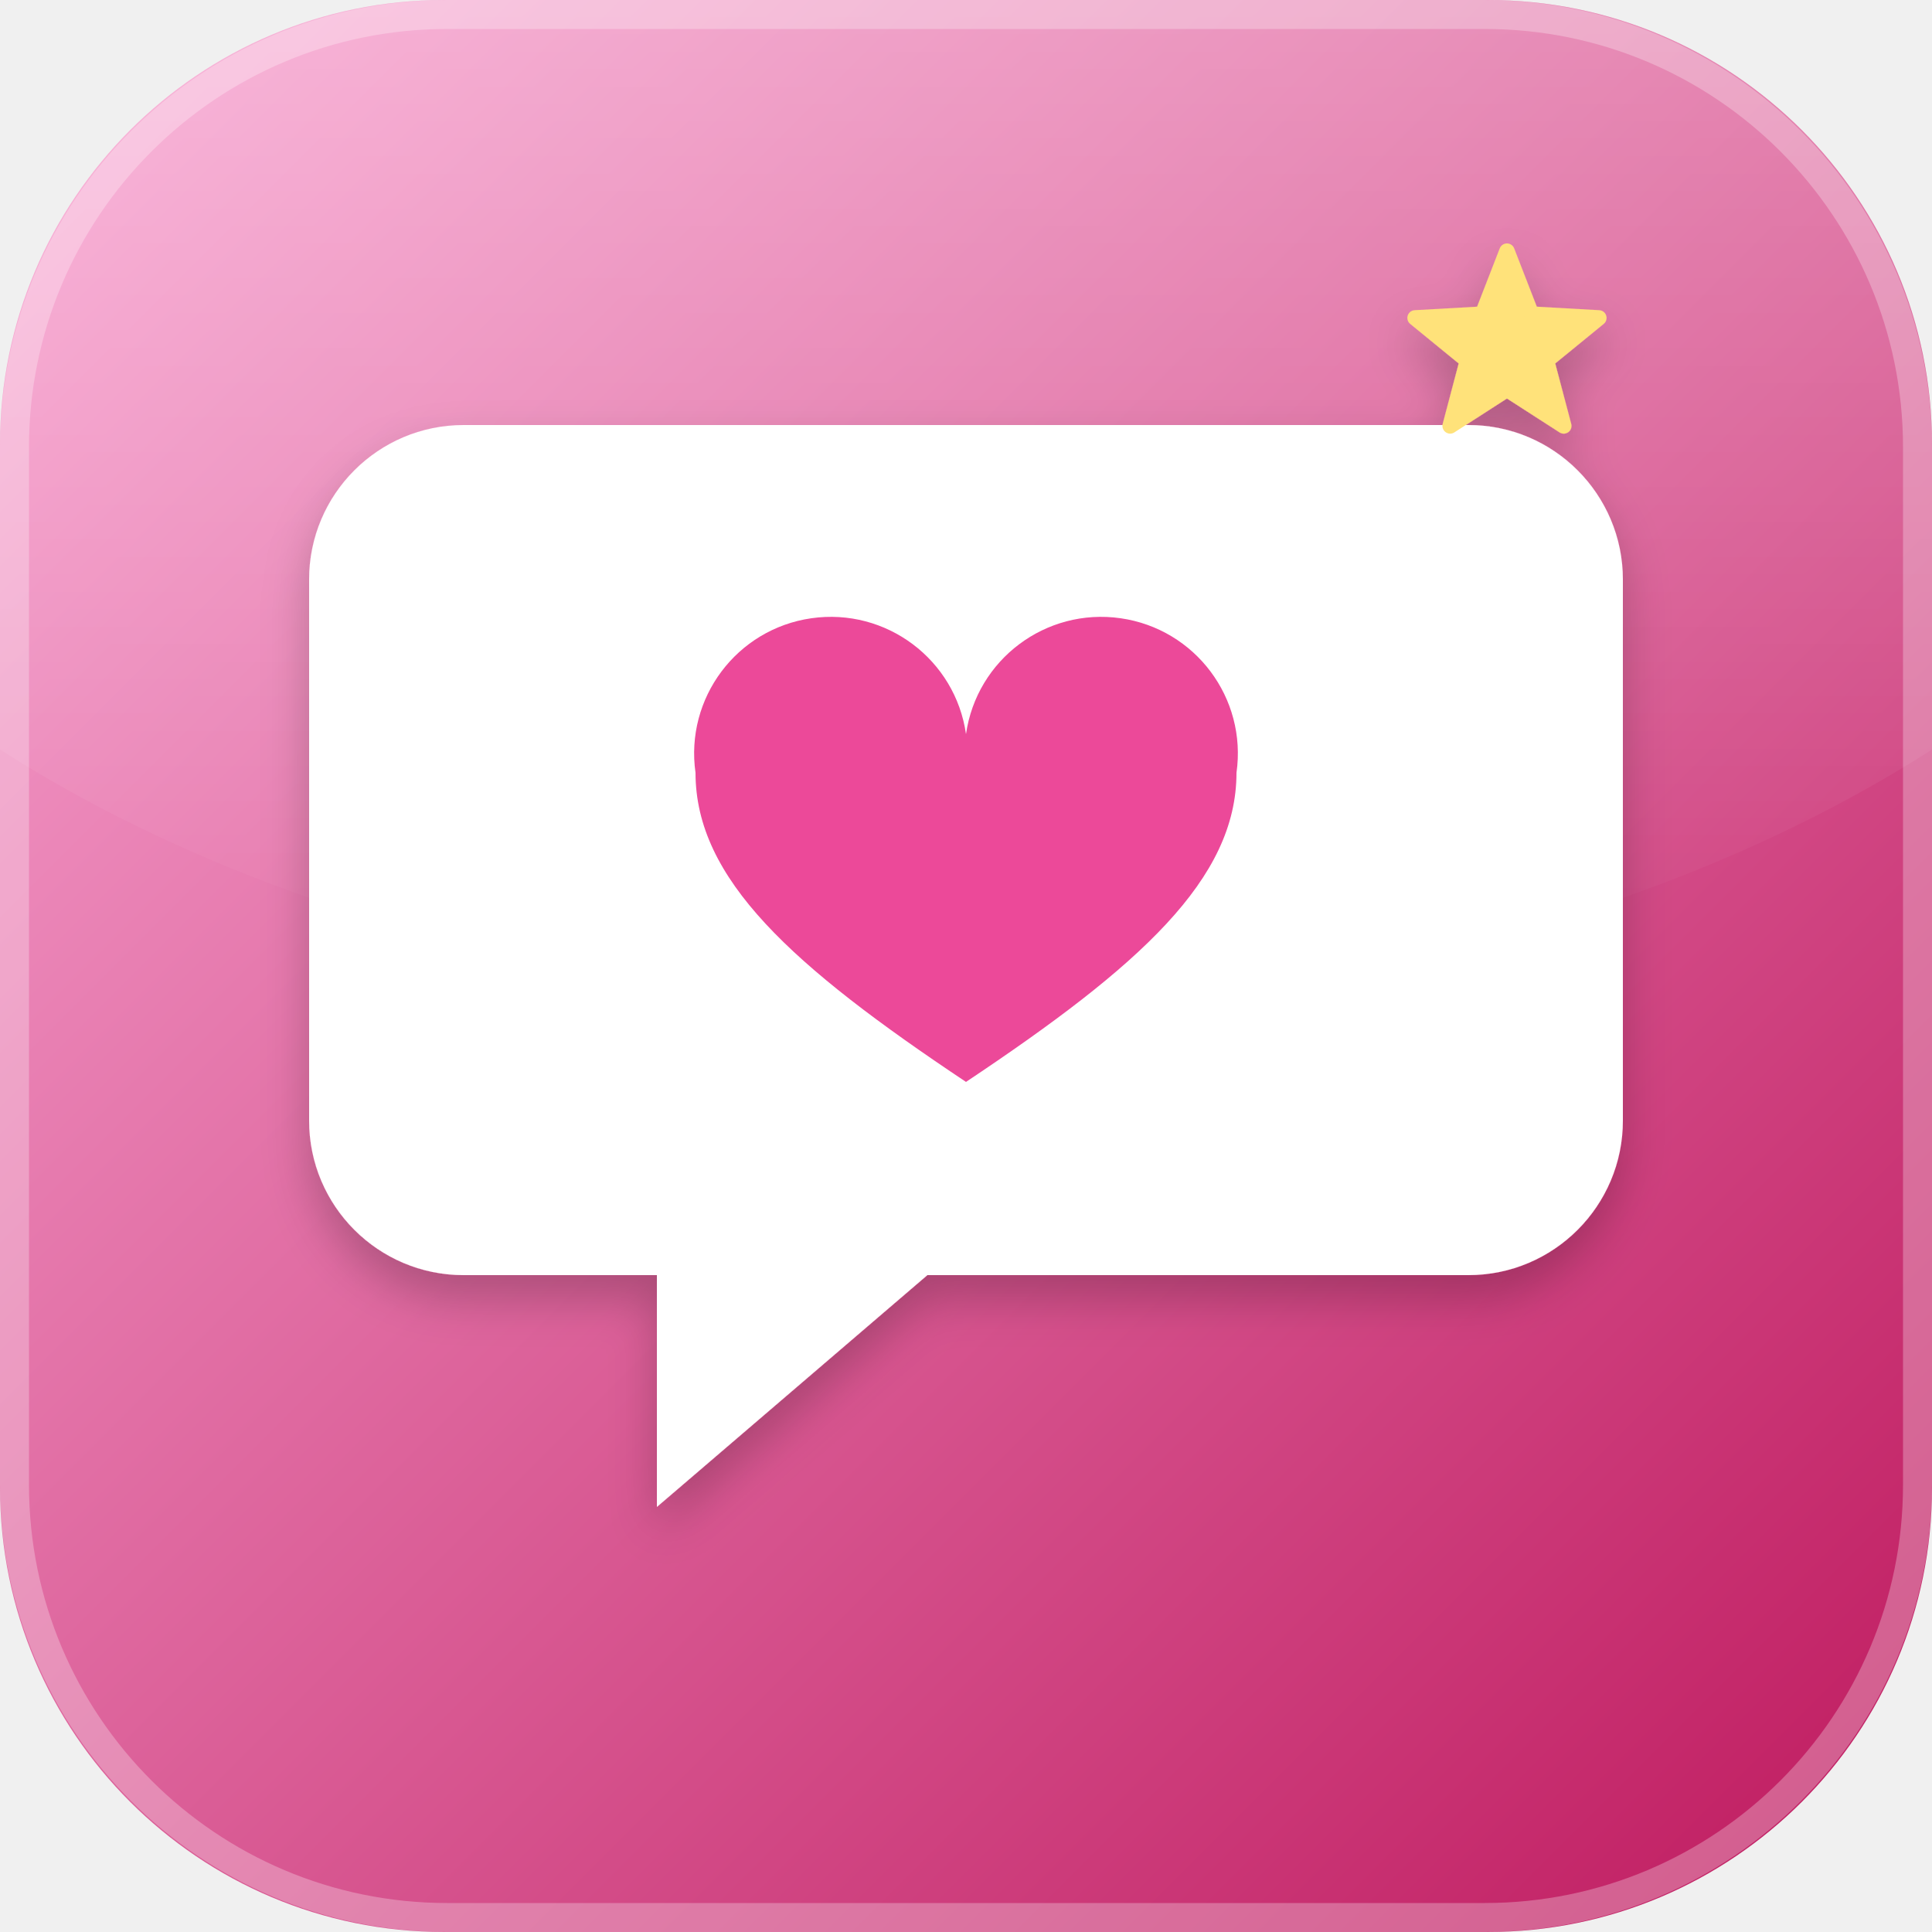
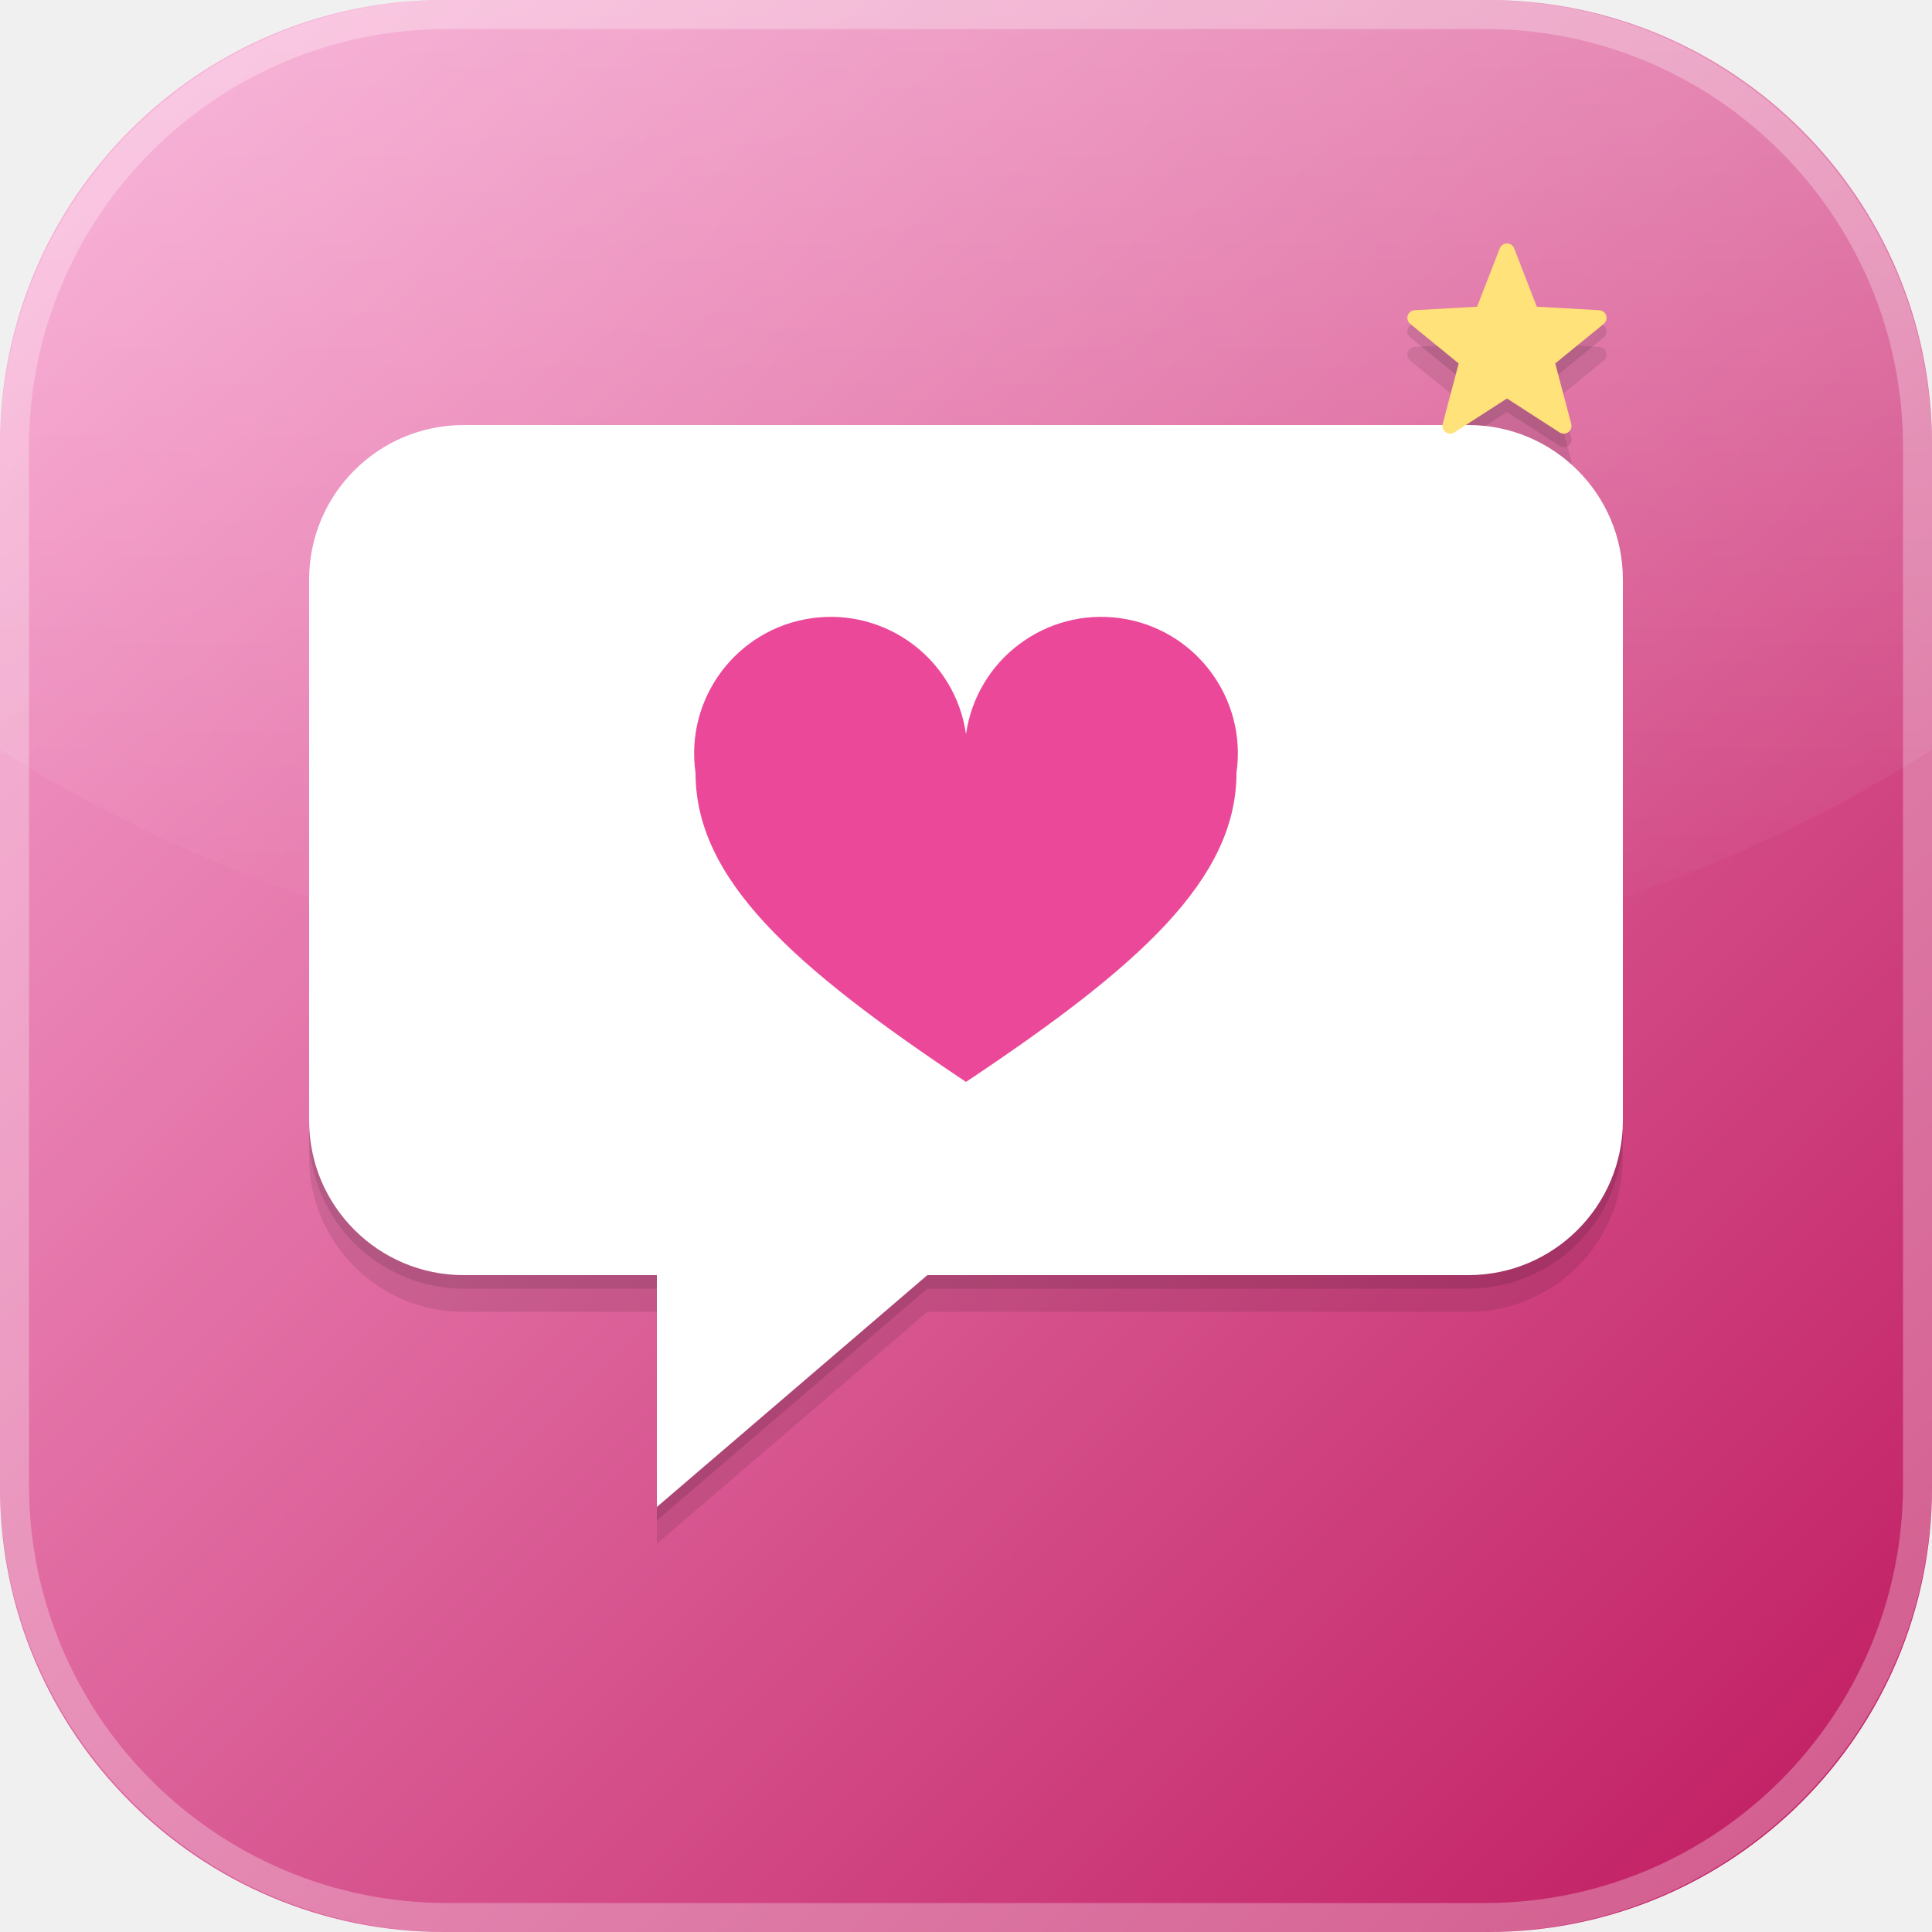
<svg xmlns="http://www.w3.org/2000/svg" viewBox="0 0 100 100" role="img" aria-label="kata-baik">
  <defs>
    <linearGradient id="bg" x1="0" y1="0" x2="1" y2="1">
      <stop offset="0" stop-color="#F9A8D4" />
      <stop offset="1" stop-color="#BE185D" />
    </linearGradient>
    <linearGradient id="sheen" x1="0" y1="0" x2="0" y2="1">
      <stop offset="0" stop-color="#fff" stop-opacity=".38" />
      <stop offset="1" stop-color="#fff" stop-opacity="0" />
    </linearGradient>
-     <filter id="sh" x="-20%" y="-20%" width="140%" height="140%">
-       <feDropShadow dx="0" dy="1.2" stdDeviation="1.2" flood-color="#000" flood-opacity=".22" />
-     </filter>
    <clipPath id="sq">
      <rect width="100" height="100" rx="23" />
    </clipPath>
  </defs>
  <g clip-path="url(#sq)">
    <rect width="100" height="100" fill="url(#bg)" />
    <ellipse cx="50" cy="8" rx="70" ry="44" fill="url(#sheen)" />
-     <g filter="url(#sh)">
+     <g fill="#000" opacity=".11" transform="translate(0 .7)" aria-hidden="true">
+       <path d="M24 22h52a8 8 0 0 1 8 8v28a8 8 0 0 1-8 8H48l-14 12v-12H24a8 8 0 0 1-8-8V30a8 8 0 0 1 8-8z" fill="#000" />
+       <path d="M50 56c-9-6-14-10.5-14-16a7 7 0 0 1 14-2 7 7 0 0 1 14 2c0 5.5-5 10-14 16z" fill="#000" />
+       <polygon transform="translate(78 18) scale(0.5)" points="0.00,-10.00 2.53,-3.48 9.51,-3.09 4.09,1.33 5.88,8.09 0.00,4.30 -5.88,8.09 -4.09,1.33 -9.51,-3.09 -2.53,-3.48" fill="#000" stroke="#000" stroke-width="1.6" stroke-linejoin="round" />
+     </g>
+     <g fill="#000" opacity=".10" transform="translate(0 1.9)" aria-hidden="true">
+       <path d="M24 22h52a8 8 0 0 1 8 8v28a8 8 0 0 1-8 8H48l-14 12v-12H24a8 8 0 0 1-8-8V30a8 8 0 0 1 8-8z" fill="#000" />
+       <path d="M50 56c-9-6-14-10.5-14-16a7 7 0 0 1 14-2 7 7 0 0 1 14 2c0 5.5-5 10-14 16z" fill="#000" />
+       <polygon transform="translate(78 18) scale(0.5)" points="0.00,-10.00 2.53,-3.48 9.51,-3.09 4.09,1.33 5.88,8.09 0.00,4.30 -5.88,8.09 -4.09,1.33 -9.51,-3.09 -2.53,-3.48" fill="#000" stroke="#000" stroke-width="1.6" stroke-linejoin="round" />
+     </g>
+     <g>
      <path d="M24 22h52a8 8 0 0 1 8 8v28a8 8 0 0 1-8 8H48l-14 12v-12H24a8 8 0 0 1-8-8V30a8 8 0 0 1 8-8z" fill="#fff" />
      <path d="M50 56c-9-6-14-10.5-14-16a7 7 0 0 1 14-2 7 7 0 0 1 14 2c0 5.5-5 10-14 16z" fill="#EC4899" />
      <polygon transform="translate(78 18) scale(0.5)" points="0.00,-10.00 2.53,-3.48 9.51,-3.09 4.09,1.33 5.88,8.09 0.00,4.30 -5.88,8.09 -4.09,1.33 -9.51,-3.09 -2.53,-3.48" fill="#FFE27A" stroke="#FFE27A" stroke-width="1.6" stroke-linejoin="round" />
    </g>
    <rect x=".75" y=".75" width="98.5" height="98.5" rx="22.4" fill="none" stroke="#fff" stroke-opacity=".28" stroke-width="1.5" />
  </g>
</svg>
